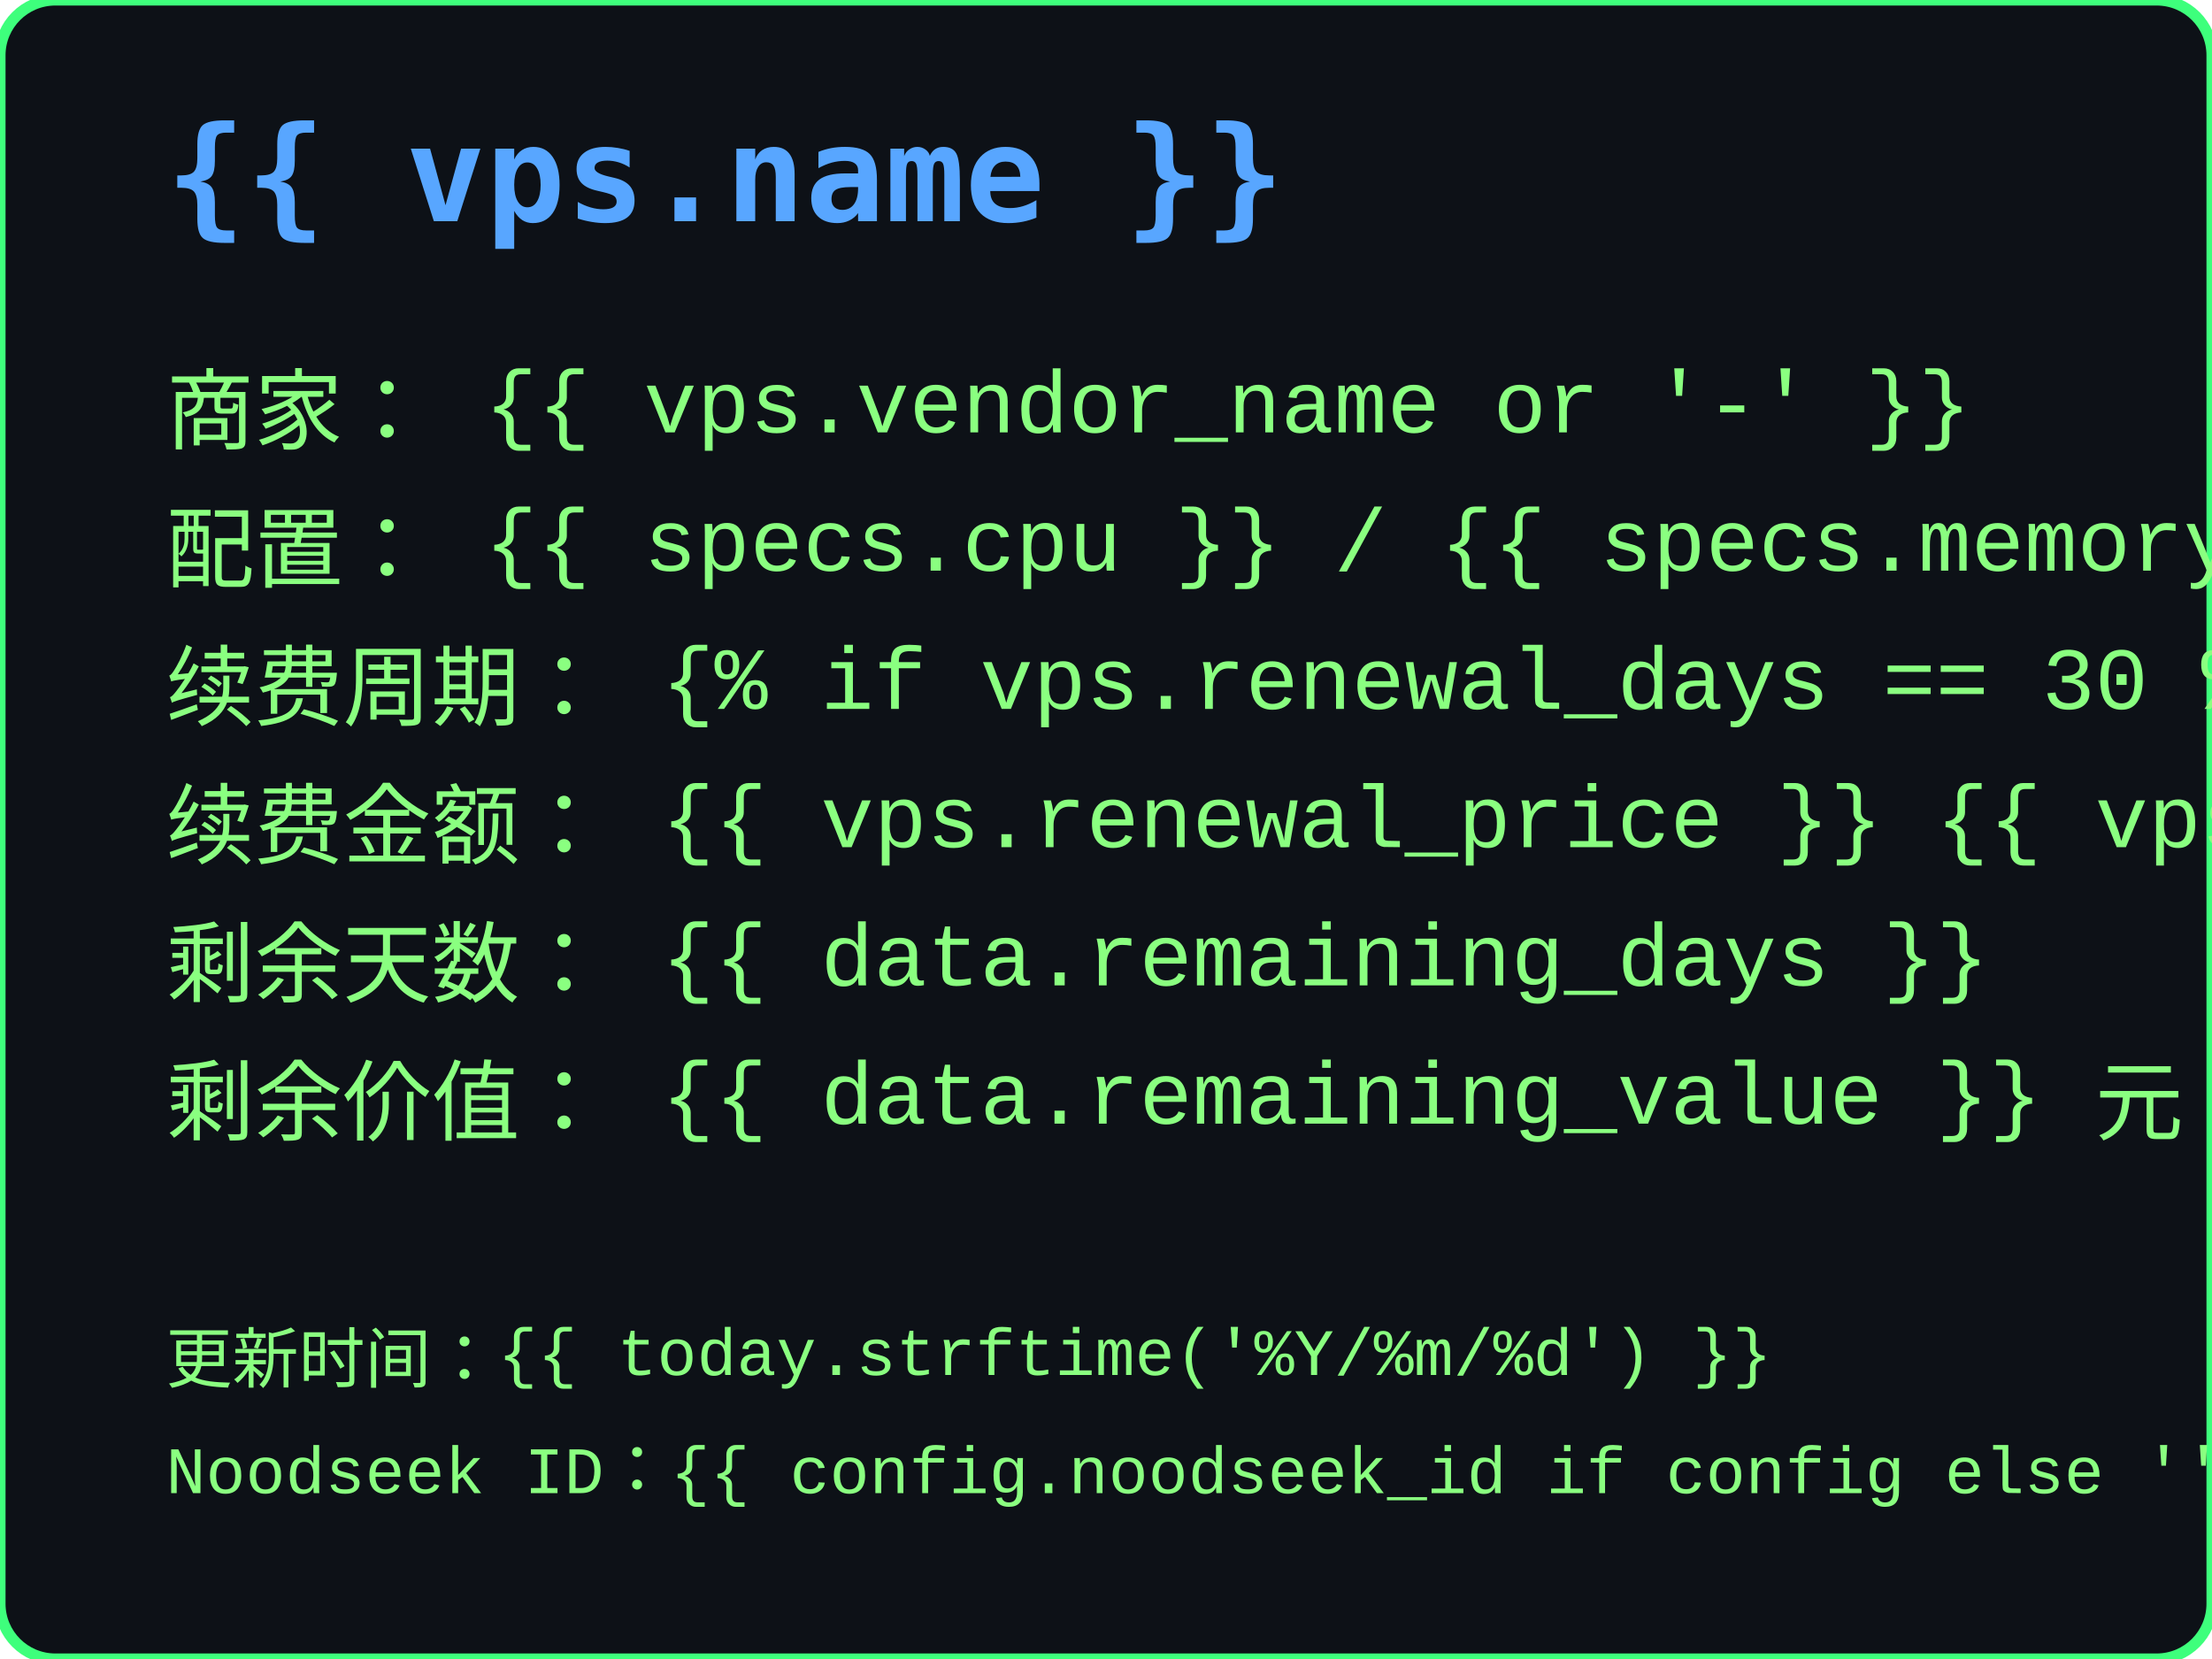
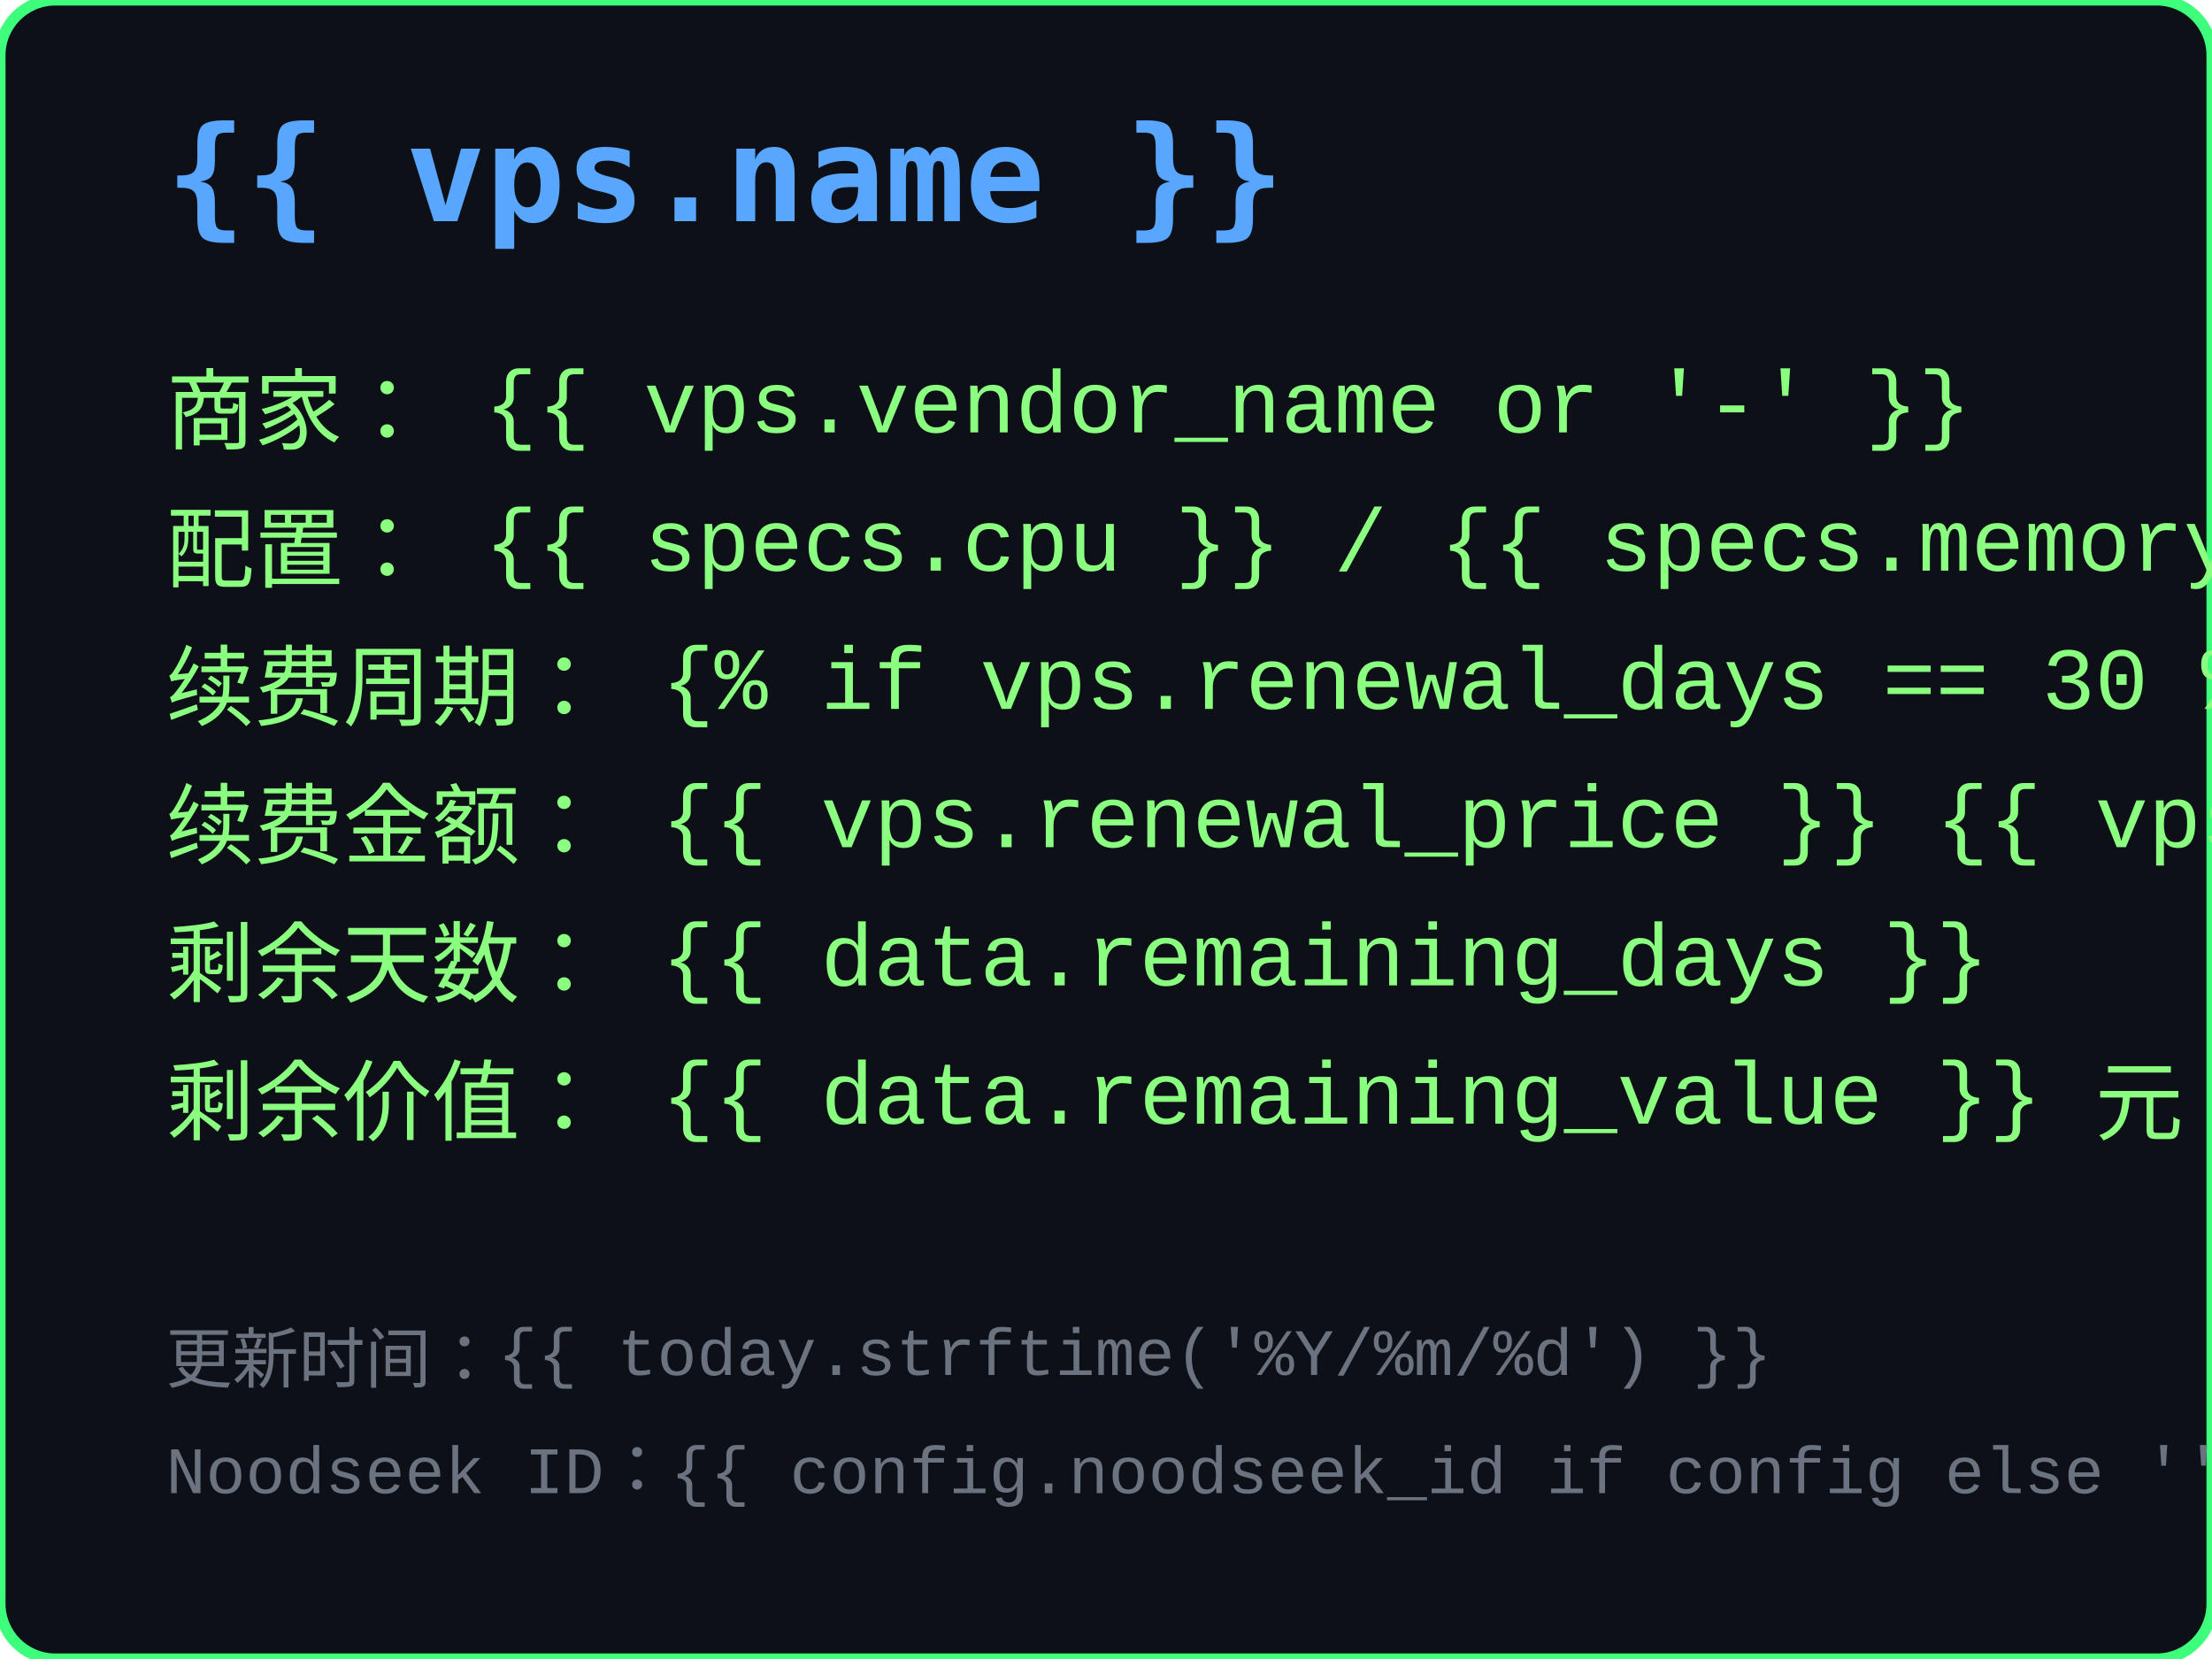
<svg xmlns="http://www.w3.org/2000/svg" width="400" height="300">
  <style>
    .title {
      fill: #58a6ff;
      font-size: 24px;
      font-family: 'Share Tech Mono', monospace;
      font-weight: bold;
    }
    .label {
      fill: #8aff80;
      font-size: 16px;
      font-family: 'Courier New', monospace;
    }
    .footer {
-       fill: #8aff80;
+       fill: #6b7280;
      font-size: 12px;
      font-family: 'Courier New', monospace;
    }
    rect {
      fill: #0d1117;
      stroke: #3eff7c;
      stroke-width: 2;
      rx: 10;
      ry: 10;
    }
  </style>
  <rect width="100%" height="100%" />
  <text x="30" y="40" class="title">{{ vps.name }}</text>
  <text x="30" y="80" class="label">商家： {{ vps.vendor_name or '-' }}</text>
  <text x="30" y="105" class="label">配置： {{ specs.cpu }} / {{ specs.memory }} / {{ specs.storage }}</text>
  <text x="30" y="130" class="label">续费周期： {% if vps.renewal_days == 30 %}每月{% elif vps.renewal_days == 90 %}每季度{% elif vps.renewal_days == 365 %}每年{% elif vps.renewal_days == 1095 %}三年{% elif vps.renewal_days %}{{ vps.renewal_days }}天{% else %}-{% endif %}</text>
  <text x="30" y="155" class="label">续费金额： {{ vps.renewal_price }} {{ vps.currency }}</text>
  <text x="30" y="180" class="label">剩余天数： {{ data.remaining_days }}</text>
  <text x="30" y="205" class="label">剩余价值： {{ data.remaining_value }} 元</text>
  <text x="30" y="250" class="footer">更新时间：{{ today.strftime('%Y/%m/%d') }}</text>
  <text x="30" y="270" class="footer">Noodseek ID：{{ config.noodseek_id if config else '' }}</text>
</svg>
